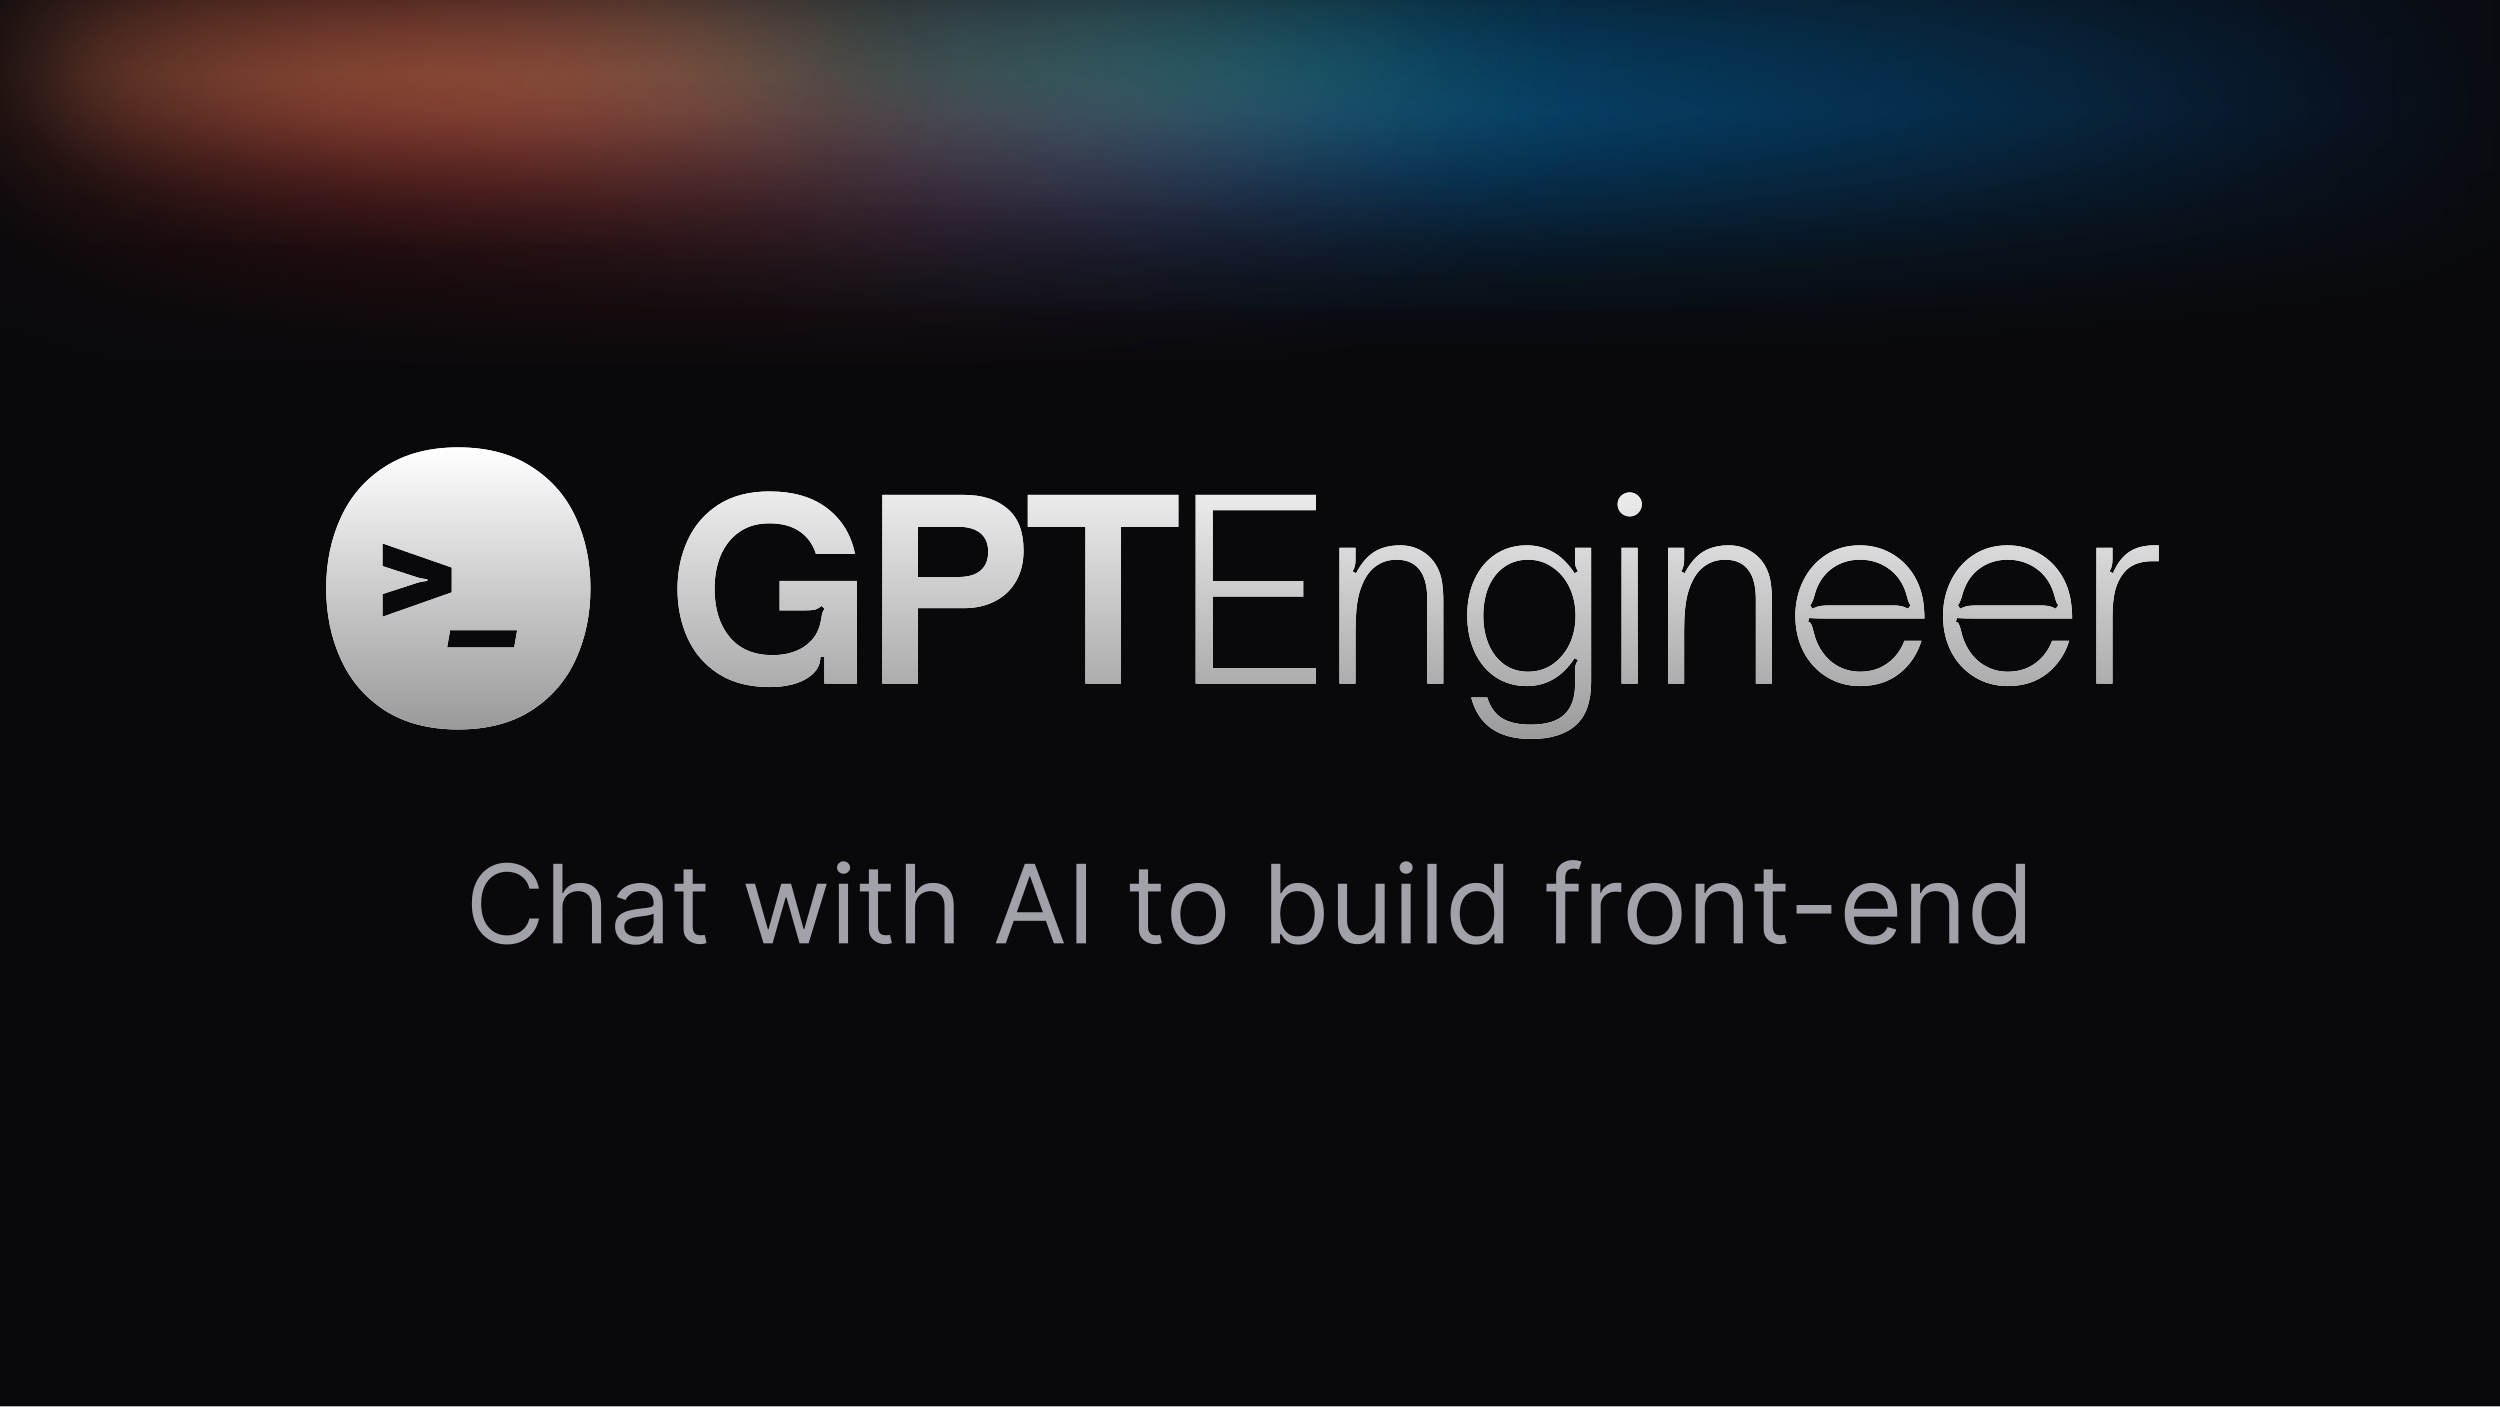
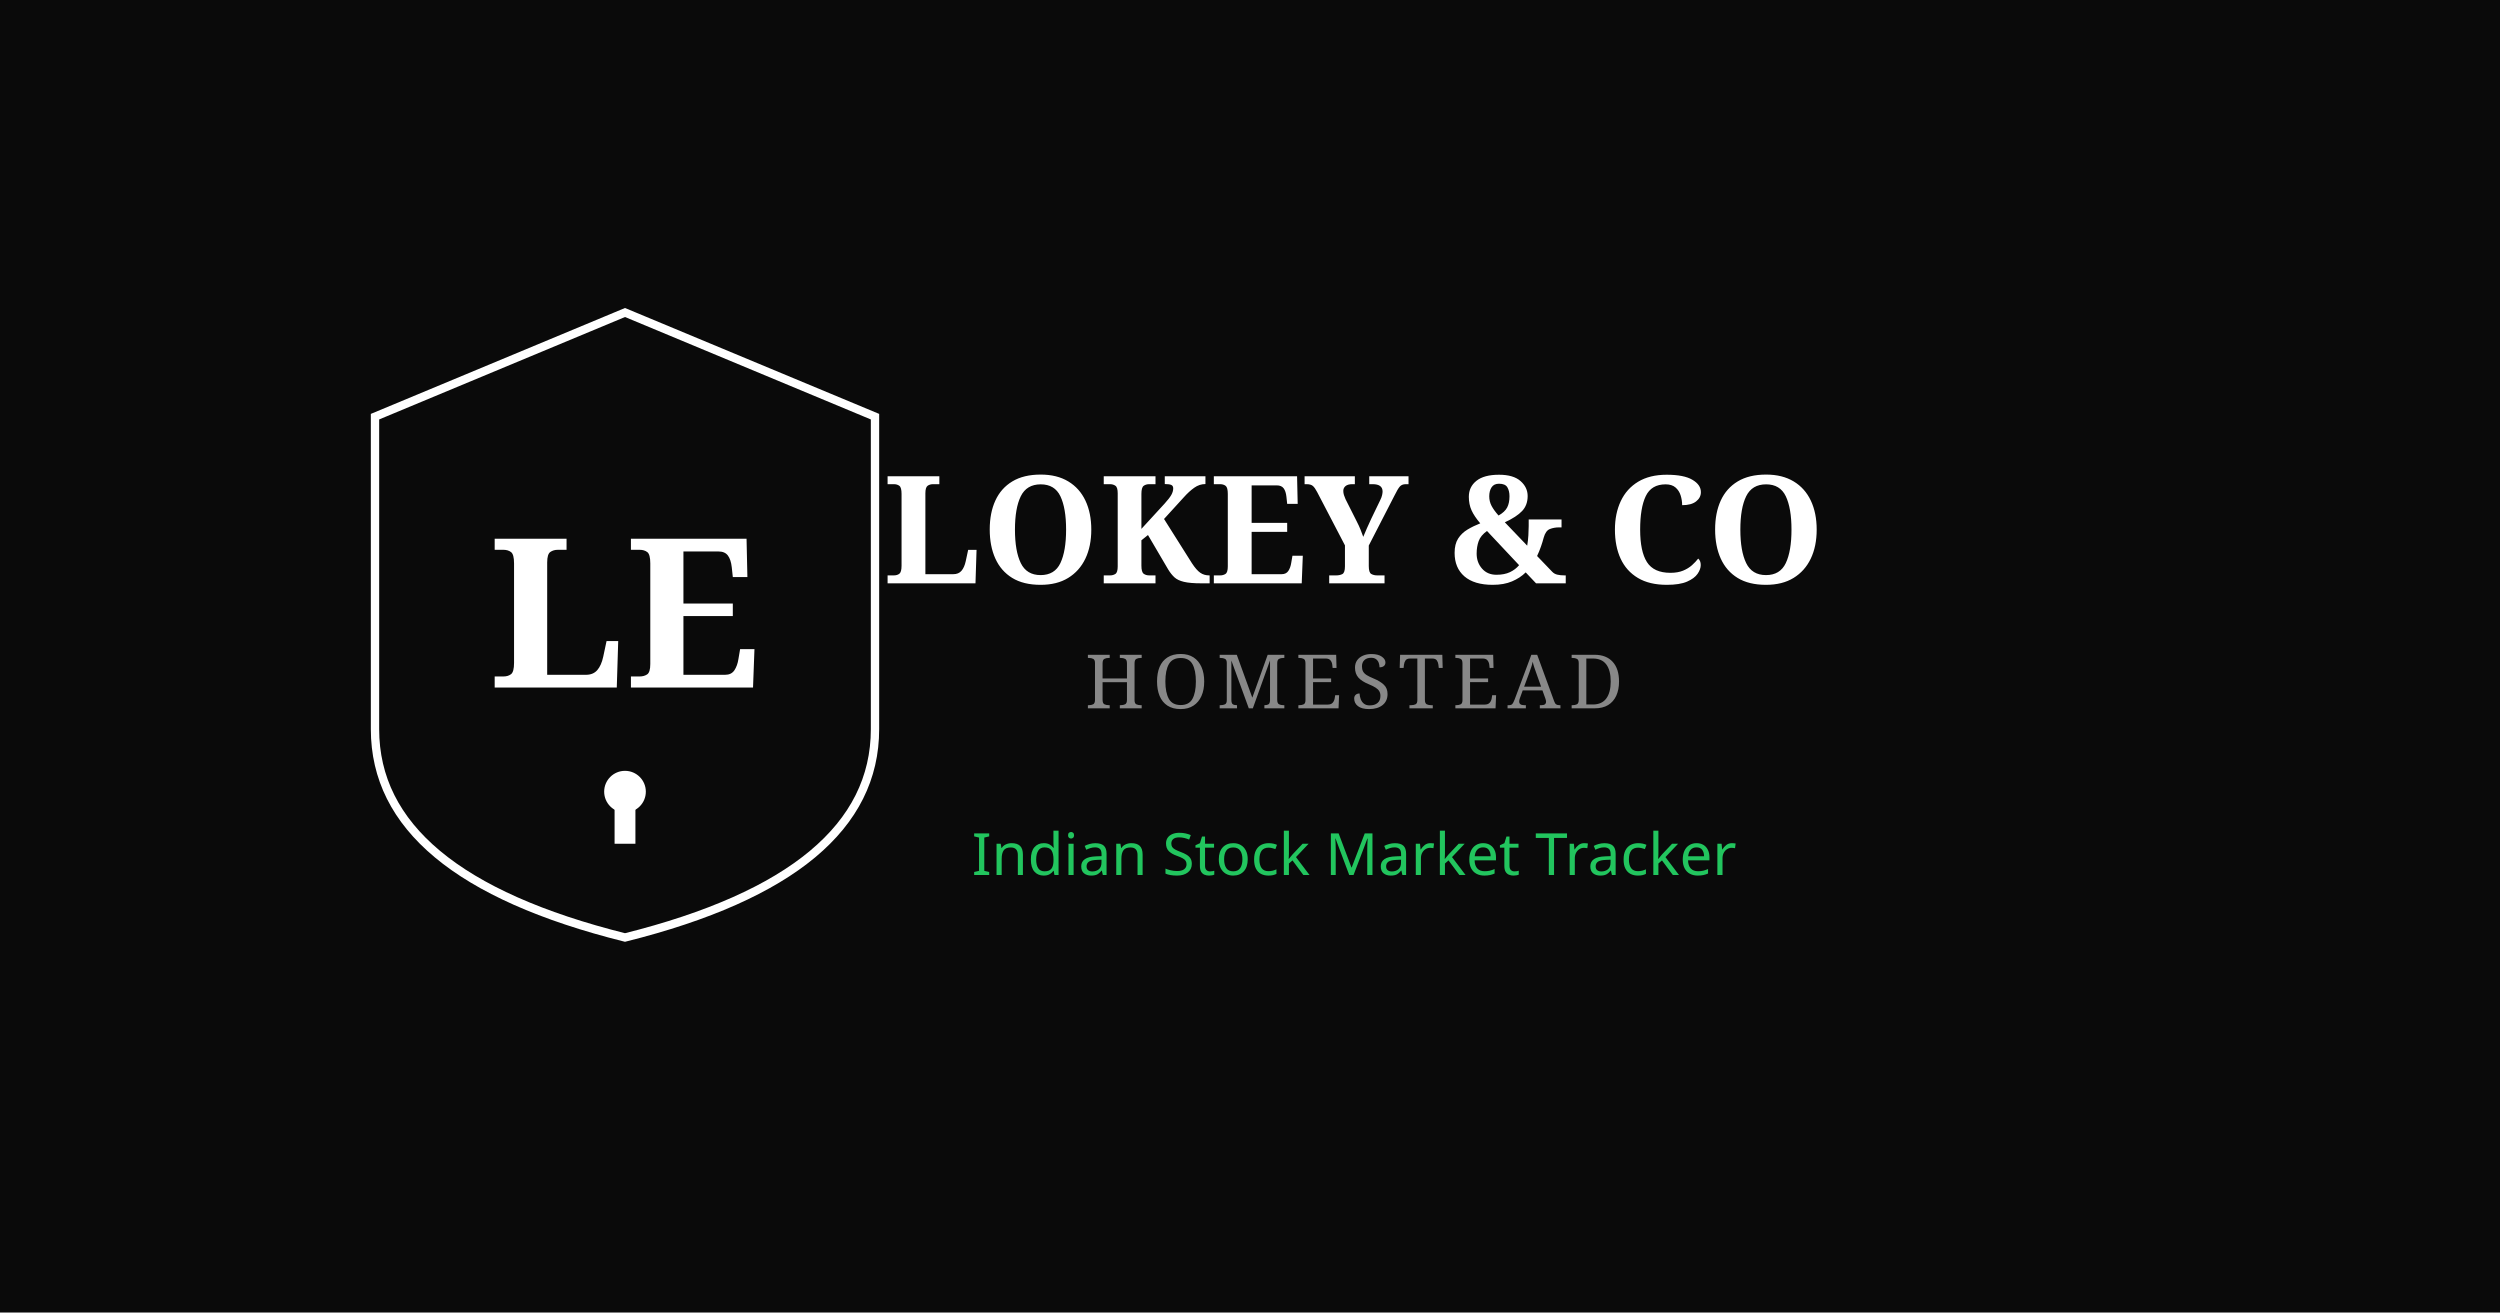
- <svg xmlns="http://www.w3.org/2000/svg" width="1280" height="720" viewBox="0 0 1280 720" fill="none">
-   <g clip-path="url(#clip0_4409_16219)">
-     <rect width="1280" height="720" fill="#09090B" />
-     <g filter="url(#filter0_f_4409_16219)">
-       <ellipse cx="455.561" cy="37.005" rx="455.561" ry="37.005" transform="matrix(-0.998228 0.059511 -0.696025 -0.718017 1354.18 18.4199)" fill="#0057FF" />
-     </g>
-     <g filter="url(#filter1_f_4409_16219)">
-       <ellipse cx="530.773" cy="54.283" rx="530.773" ry="54.283" transform="matrix(-0.999109 0.0421997 -0.566127 -0.824318 1373 8.74773)" fill="#00FFFF" />
-     </g>
-     <g filter="url(#filter2_f_4409_16219)">
-       <ellipse cx="355.742" cy="4.188" rx="347.533" ry="60.76" transform="rotate(-180 355.742 4.18822)" fill="#EC3039" />
-     </g>
-     <g filter="url(#filter3_f_4409_16219)">
-       <ellipse cx="338.004" cy="122.468" rx="338.004" ry="122.468" transform="matrix(-0.991029 -0.133651 0.909857 -0.414922 652.636 51.9789)" fill="#00ED97" />
-     </g>
-     <g filter="url(#filter4_f_4409_16219)">
-       <ellipse cx="232.93" cy="65.59" rx="232.93" ry="65.59" transform="matrix(-0.997852 -0.0655043 0.729769 -0.683694 371.106 55.4786)" fill="#FFA467" />
-     </g>
-     <path d="M393.974 351.773C383.59 351.773 374.853 349.493 367.762 344.935C360.755 340.376 355.521 334.298 352.06 326.701C348.599 319.103 346.869 310.746 346.869 301.629C346.869 292.512 348.599 284.196 352.06 276.683C355.521 269.086 360.755 263.008 367.762 258.449C374.853 253.89 383.59 251.611 393.974 251.611C406.13 251.611 415.965 254.481 423.478 260.222C430.991 265.962 435.761 273.771 437.787 283.648H417.78C416.176 278.583 413.348 274.699 409.296 271.998C405.328 269.297 400.178 267.946 393.847 267.946C387.853 267.946 382.746 269.423 378.525 272.378C374.389 275.248 371.223 279.216 369.028 284.281C366.918 289.346 365.863 295.086 365.863 301.502C365.863 311.632 368.395 319.821 373.46 326.068C378.61 332.314 385.954 335.438 395.493 335.438C401.318 335.438 406.299 334.256 410.435 331.892C414.656 329.444 417.569 326.11 419.172 321.889C419.763 320.369 420.228 318.554 420.565 316.444C420.819 314.165 421.367 312.603 422.211 311.759L420.692 310.239C419.51 311.168 418.37 311.801 417.273 312.139C416.176 312.392 414.529 312.519 412.335 312.519H399.165V297.45H438.673V350H422.085V336.198H420.059C420.059 340.503 418.075 344.006 414.107 346.708C409.211 350.084 402.5 351.773 393.974 351.773ZM451.758 350V253.384H493.418C502.873 253.384 510.344 255.748 515.831 260.475C521.318 265.118 524.062 272.251 524.062 281.875C524.062 287.953 522.753 293.229 520.136 297.703C517.604 302.093 514.016 305.47 509.373 307.833C504.815 310.197 499.496 311.379 493.418 311.379H469.992V350H451.758ZM490.886 295.424C495.782 295.424 499.496 294.327 502.029 292.132C504.646 289.937 505.954 286.729 505.954 282.508C505.954 278.372 504.646 275.206 502.029 273.011C499.412 270.816 495.697 269.719 490.886 269.719H469.992V295.424H490.886ZM573.955 350H555.72V269.719H526.216V253.384H603.332V269.719H573.955V350ZM673.722 350H612.181V253.384H673.722V261.235H620.918V297.577H667.264V305.427H620.918V342.149H673.722V350ZM685.799 350V280.482H694.029V286.56C694.029 287.911 693.903 289.008 693.649 289.852C693.481 290.697 693.101 291.583 692.51 292.512L694.283 293.525C696.9 288.544 699.981 284.914 703.526 282.635C707.156 280.355 711.588 279.216 716.822 279.216C721.043 279.216 724.757 280.187 727.965 282.128C731.173 283.985 733.706 286.56 735.563 289.852C736.998 292.469 737.927 295.255 738.349 298.21C738.771 301.08 738.982 304.119 738.982 307.327V350H730.751V306.947C730.751 300.953 729.738 296.31 727.712 293.018C725.095 288.713 720.874 286.56 715.049 286.56C709.731 286.56 705.299 288.459 701.754 292.258C699.221 295.128 697.279 298.969 695.929 303.781C694.662 308.509 694.029 314.756 694.029 322.522V350H685.799ZM783.886 378.364C767.171 378.364 756.956 371.273 753.242 357.091H761.473C762.908 361.818 765.356 365.322 768.817 367.601C772.363 369.88 777.343 371.02 783.759 371.02C791.61 371.02 797.35 369.289 800.98 365.828C804.61 362.367 806.425 357.26 806.425 350.507V343.922C806.425 342.571 806.51 341.474 806.679 340.63C806.932 339.785 807.354 338.899 807.945 337.97L806.172 336.957C800.01 346.497 791.821 351.266 781.606 351.266C775.697 351.266 770.421 349.747 765.778 346.708C761.135 343.584 757.547 339.279 755.015 333.792C752.482 328.305 751.216 322.058 751.216 315.051C751.216 308.129 752.482 301.966 755.015 296.564C757.547 291.076 761.135 286.813 765.778 283.774C770.421 280.735 775.697 279.216 781.606 279.216C791.821 279.216 800.01 283.985 806.172 293.525L807.945 292.512C807.354 291.583 806.932 290.697 806.679 289.852C806.51 289.008 806.425 287.911 806.425 286.56V280.482H814.656V349.114C814.656 359.328 811.997 366.757 806.679 371.4C801.445 376.043 793.847 378.364 783.886 378.364ZM782.366 343.922C787.009 343.922 791.146 342.698 794.776 340.25C798.49 337.717 801.402 334.298 803.513 329.993C805.623 325.603 806.679 320.707 806.679 315.304C806.679 309.902 805.623 305.005 803.513 300.616C801.402 296.226 798.49 292.807 794.776 290.359C791.146 287.826 787.009 286.56 782.366 286.56C777.639 286.56 773.545 287.826 770.083 290.359C766.622 292.807 763.963 296.226 762.106 300.616C760.333 304.921 759.447 309.817 759.447 315.304C759.447 320.707 760.375 325.603 762.233 329.993C764.09 334.298 766.749 337.717 770.21 340.25C773.671 342.698 777.723 343.922 782.366 343.922ZM838.471 350H830.24V280.482H838.471V350ZM834.419 264.4C832.73 264.4 831.253 263.809 829.987 262.628C828.805 261.361 828.214 259.884 828.214 258.196C828.214 256.507 828.805 255.072 829.987 253.89C831.253 252.709 832.73 252.118 834.419 252.118C836.107 252.118 837.542 252.709 838.724 253.89C839.99 255.072 840.623 256.507 840.623 258.196C840.623 259.884 839.99 261.361 838.724 262.628C837.542 263.809 836.107 264.4 834.419 264.4ZM854.044 350V280.482H862.275V286.56C862.275 287.911 862.148 289.008 861.895 289.852C861.726 290.697 861.346 291.583 860.755 292.512L862.528 293.525C865.145 288.544 868.226 284.914 871.771 282.635C875.401 280.355 879.833 279.216 885.067 279.216C889.288 279.216 893.003 280.187 896.21 282.128C899.418 283.985 901.951 286.56 903.808 289.852C905.243 292.469 906.172 295.255 906.594 298.21C907.016 301.08 907.227 304.119 907.227 307.327V350H898.996V306.947C898.996 300.953 897.983 296.31 895.957 293.018C893.34 288.713 889.119 286.56 883.295 286.56C877.976 286.56 873.544 288.459 869.999 292.258C867.466 295.128 865.525 298.969 864.174 303.781C862.908 308.509 862.275 314.756 862.275 322.522V350H854.044ZM952.384 351.266C946.053 351.266 940.355 349.705 935.29 346.581C930.224 343.458 926.257 339.152 923.387 333.665C920.601 328.178 919.208 322.058 919.208 315.304C919.208 308.804 920.559 302.81 923.26 297.323C925.961 291.836 929.802 287.446 934.783 284.154C939.848 280.862 945.673 279.216 952.258 279.216C958.082 279.216 963.401 280.566 968.212 283.268C973.109 285.969 977.076 289.852 980.115 294.917C983.154 299.982 984.843 305.976 985.18 312.898C985.265 313.658 985.307 314.924 985.307 316.697H936.682C931.871 316.697 928.409 316.613 926.299 316.444L925.793 318.343C926.552 318.512 927.059 318.934 927.312 319.61C927.65 320.201 927.987 321.171 928.325 322.522C928.747 324.295 929.085 325.561 929.338 326.321C931.195 331.808 934.15 336.113 938.202 339.237C942.338 342.36 947.066 343.922 952.384 343.922C957.871 343.922 962.599 342.445 966.566 339.49C970.534 336.535 973.362 332.737 975.05 328.094H983.788C981.677 334.931 977.92 340.503 972.518 344.808C967.115 349.114 960.404 351.266 952.384 351.266ZM927.945 311.632C929.634 310.872 931.069 310.408 932.25 310.239C933.517 310.07 934.994 309.986 936.682 309.986H968.972C970.492 309.986 971.8 310.07 972.898 310.239C973.995 310.408 975.346 310.872 976.95 311.632L978.216 309.859C977.541 309.184 976.992 307.918 976.57 306.061C975.979 303.95 975.472 302.388 975.05 301.375C973.109 296.732 970.112 293.102 966.06 290.486C962.008 287.869 957.449 286.56 952.384 286.56C947.319 286.56 942.845 287.826 938.962 290.359C935.163 292.807 932.293 296.31 930.351 300.869C929.845 301.966 929.296 303.655 928.705 305.934C928.452 306.778 928.156 307.538 927.819 308.213C927.565 308.889 927.228 309.437 926.806 309.859L927.945 311.632ZM1028 351.266C1021.67 351.266 1015.97 349.705 1010.91 346.581C1005.84 343.458 1001.88 339.152 999.006 333.665C996.221 328.178 994.828 322.058 994.828 315.304C994.828 308.804 996.178 302.81 998.88 297.323C1001.58 291.836 1005.42 287.446 1010.4 284.154C1015.47 280.862 1021.29 279.216 1027.88 279.216C1033.7 279.216 1039.02 280.566 1043.83 283.268C1048.73 285.969 1052.7 289.852 1055.74 294.917C1058.77 299.982 1060.46 305.976 1060.8 312.898C1060.88 313.658 1060.93 314.924 1060.93 316.697H1012.3C1007.49 316.697 1004.03 316.613 1001.92 316.444L1001.41 318.343C1002.17 318.512 1002.68 318.934 1002.93 319.61C1003.27 320.201 1003.61 321.171 1003.94 322.522C1004.37 324.295 1004.7 325.561 1004.96 326.321C1006.82 331.808 1009.77 336.113 1013.82 339.237C1017.96 342.36 1022.69 343.922 1028 343.922C1033.49 343.922 1038.22 342.445 1042.19 339.49C1046.15 336.535 1048.98 332.737 1050.67 328.094H1059.41C1057.3 334.931 1053.54 340.503 1048.14 344.808C1042.73 349.114 1036.02 351.266 1028 351.266ZM1003.57 311.632C1005.25 310.872 1006.69 310.408 1007.87 310.239C1009.14 310.07 1010.61 309.986 1012.3 309.986H1044.59C1046.11 309.986 1047.42 310.07 1048.52 310.239C1049.61 310.408 1050.97 310.872 1052.57 311.632L1053.84 309.859C1053.16 309.184 1052.61 307.918 1052.19 306.061C1051.6 303.95 1051.09 302.388 1050.67 301.375C1048.73 296.732 1045.73 293.102 1041.68 290.486C1037.63 287.869 1033.07 286.56 1028 286.56C1022.94 286.56 1018.46 287.826 1014.58 290.359C1010.78 292.807 1007.91 296.31 1005.97 300.869C1005.46 301.966 1004.92 303.655 1004.32 305.934C1004.07 306.778 1003.78 307.538 1003.44 308.213C1003.19 308.889 1002.85 309.437 1002.43 309.859L1003.57 311.632ZM1073.36 350V280.482H1081.59V286.56C1081.59 287.911 1081.46 289.008 1081.21 289.852C1081.04 290.697 1080.66 291.583 1080.07 292.512L1081.84 293.525C1083.95 288.544 1086.7 284.914 1090.07 282.635C1093.45 280.355 1097.76 279.216 1102.99 279.216H1105.27V287.32H1102.1C1095.44 287.32 1090.5 289.346 1087.29 293.398C1085.26 295.93 1083.79 299.012 1082.86 302.642C1082.01 306.272 1081.59 310.746 1081.59 316.064V350H1073.36Z" fill="white" />
-     <path d="M393.974 351.773C383.59 351.773 374.853 349.493 367.762 344.935C360.755 340.376 355.521 334.298 352.06 326.701C348.599 319.103 346.869 310.746 346.869 301.629C346.869 292.512 348.599 284.196 352.06 276.683C355.521 269.086 360.755 263.008 367.762 258.449C374.853 253.89 383.59 251.611 393.974 251.611C406.13 251.611 415.965 254.481 423.478 260.222C430.991 265.962 435.761 273.771 437.787 283.648H417.78C416.176 278.583 413.348 274.699 409.296 271.998C405.328 269.297 400.178 267.946 393.847 267.946C387.853 267.946 382.746 269.423 378.525 272.378C374.389 275.248 371.223 279.216 369.028 284.281C366.918 289.346 365.863 295.086 365.863 301.502C365.863 311.632 368.395 319.821 373.46 326.068C378.61 332.314 385.954 335.438 395.493 335.438C401.318 335.438 406.299 334.256 410.435 331.892C414.656 329.444 417.569 326.11 419.172 321.889C419.763 320.369 420.228 318.554 420.565 316.444C420.819 314.165 421.367 312.603 422.211 311.759L420.692 310.239C419.51 311.168 418.37 311.801 417.273 312.139C416.176 312.392 414.529 312.519 412.335 312.519H399.165V297.45H438.673V350H422.085V336.198H420.059C420.059 340.503 418.075 344.006 414.107 346.708C409.211 350.084 402.5 351.773 393.974 351.773ZM451.758 350V253.384H493.418C502.873 253.384 510.344 255.748 515.831 260.475C521.318 265.118 524.062 272.251 524.062 281.875C524.062 287.953 522.753 293.229 520.136 297.703C517.604 302.093 514.016 305.47 509.373 307.833C504.815 310.197 499.496 311.379 493.418 311.379H469.992V350H451.758ZM490.886 295.424C495.782 295.424 499.496 294.327 502.029 292.132C504.646 289.937 505.954 286.729 505.954 282.508C505.954 278.372 504.646 275.206 502.029 273.011C499.412 270.816 495.697 269.719 490.886 269.719H469.992V295.424H490.886ZM573.955 350H555.72V269.719H526.216V253.384H603.332V269.719H573.955V350ZM673.722 350H612.181V253.384H673.722V261.235H620.918V297.577H667.264V305.427H620.918V342.149H673.722V350ZM685.799 350V280.482H694.029V286.56C694.029 287.911 693.903 289.008 693.649 289.852C693.481 290.697 693.101 291.583 692.51 292.512L694.283 293.525C696.9 288.544 699.981 284.914 703.526 282.635C707.156 280.355 711.588 279.216 716.822 279.216C721.043 279.216 724.757 280.187 727.965 282.128C731.173 283.985 733.706 286.56 735.563 289.852C736.998 292.469 737.927 295.255 738.349 298.21C738.771 301.08 738.982 304.119 738.982 307.327V350H730.751V306.947C730.751 300.953 729.738 296.31 727.712 293.018C725.095 288.713 720.874 286.56 715.049 286.56C709.731 286.56 705.299 288.459 701.754 292.258C699.221 295.128 697.279 298.969 695.929 303.781C694.662 308.509 694.029 314.756 694.029 322.522V350H685.799ZM783.886 378.364C767.171 378.364 756.956 371.273 753.242 357.091H761.473C762.908 361.818 765.356 365.322 768.817 367.601C772.363 369.88 777.343 371.02 783.759 371.02C791.61 371.02 797.35 369.289 800.98 365.828C804.61 362.367 806.425 357.26 806.425 350.507V343.922C806.425 342.571 806.51 341.474 806.679 340.63C806.932 339.785 807.354 338.899 807.945 337.97L806.172 336.957C800.01 346.497 791.821 351.266 781.606 351.266C775.697 351.266 770.421 349.747 765.778 346.708C761.135 343.584 757.547 339.279 755.015 333.792C752.482 328.305 751.216 322.058 751.216 315.051C751.216 308.129 752.482 301.966 755.015 296.564C757.547 291.076 761.135 286.813 765.778 283.774C770.421 280.735 775.697 279.216 781.606 279.216C791.821 279.216 800.01 283.985 806.172 293.525L807.945 292.512C807.354 291.583 806.932 290.697 806.679 289.852C806.51 289.008 806.425 287.911 806.425 286.56V280.482H814.656V349.114C814.656 359.328 811.997 366.757 806.679 371.4C801.445 376.043 793.847 378.364 783.886 378.364ZM782.366 343.922C787.009 343.922 791.146 342.698 794.776 340.25C798.49 337.717 801.402 334.298 803.513 329.993C805.623 325.603 806.679 320.707 806.679 315.304C806.679 309.902 805.623 305.005 803.513 300.616C801.402 296.226 798.49 292.807 794.776 290.359C791.146 287.826 787.009 286.56 782.366 286.56C777.639 286.56 773.545 287.826 770.083 290.359C766.622 292.807 763.963 296.226 762.106 300.616C760.333 304.921 759.447 309.817 759.447 315.304C759.447 320.707 760.375 325.603 762.233 329.993C764.09 334.298 766.749 337.717 770.21 340.25C773.671 342.698 777.723 343.922 782.366 343.922ZM838.471 350H830.24V280.482H838.471V350ZM834.419 264.4C832.73 264.4 831.253 263.809 829.987 262.628C828.805 261.361 828.214 259.884 828.214 258.196C828.214 256.507 828.805 255.072 829.987 253.89C831.253 252.709 832.73 252.118 834.419 252.118C836.107 252.118 837.542 252.709 838.724 253.89C839.99 255.072 840.623 256.507 840.623 258.196C840.623 259.884 839.99 261.361 838.724 262.628C837.542 263.809 836.107 264.4 834.419 264.4ZM854.044 350V280.482H862.275V286.56C862.275 287.911 862.148 289.008 861.895 289.852C861.726 290.697 861.346 291.583 860.755 292.512L862.528 293.525C865.145 288.544 868.226 284.914 871.771 282.635C875.401 280.355 879.833 279.216 885.067 279.216C889.288 279.216 893.003 280.187 896.21 282.128C899.418 283.985 901.951 286.56 903.808 289.852C905.243 292.469 906.172 295.255 906.594 298.21C907.016 301.08 907.227 304.119 907.227 307.327V350H898.996V306.947C898.996 300.953 897.983 296.31 895.957 293.018C893.34 288.713 889.119 286.56 883.295 286.56C877.976 286.56 873.544 288.459 869.999 292.258C867.466 295.128 865.525 298.969 864.174 303.781C862.908 308.509 862.275 314.756 862.275 322.522V350H854.044ZM952.384 351.266C946.053 351.266 940.355 349.705 935.29 346.581C930.224 343.458 926.257 339.152 923.387 333.665C920.601 328.178 919.208 322.058 919.208 315.304C919.208 308.804 920.559 302.81 923.26 297.323C925.961 291.836 929.802 287.446 934.783 284.154C939.848 280.862 945.673 279.216 952.258 279.216C958.082 279.216 963.401 280.566 968.212 283.268C973.109 285.969 977.076 289.852 980.115 294.917C983.154 299.982 984.843 305.976 985.18 312.898C985.265 313.658 985.307 314.924 985.307 316.697H936.682C931.871 316.697 928.409 316.613 926.299 316.444L925.793 318.343C926.552 318.512 927.059 318.934 927.312 319.61C927.65 320.201 927.987 321.171 928.325 322.522C928.747 324.295 929.085 325.561 929.338 326.321C931.195 331.808 934.15 336.113 938.202 339.237C942.338 342.36 947.066 343.922 952.384 343.922C957.871 343.922 962.599 342.445 966.566 339.49C970.534 336.535 973.362 332.737 975.05 328.094H983.788C981.677 334.931 977.92 340.503 972.518 344.808C967.115 349.114 960.404 351.266 952.384 351.266ZM927.945 311.632C929.634 310.872 931.069 310.408 932.25 310.239C933.517 310.07 934.994 309.986 936.682 309.986H968.972C970.492 309.986 971.8 310.07 972.898 310.239C973.995 310.408 975.346 310.872 976.95 311.632L978.216 309.859C977.541 309.184 976.992 307.918 976.57 306.061C975.979 303.95 975.472 302.388 975.05 301.375C973.109 296.732 970.112 293.102 966.06 290.486C962.008 287.869 957.449 286.56 952.384 286.56C947.319 286.56 942.845 287.826 938.962 290.359C935.163 292.807 932.293 296.31 930.351 300.869C929.845 301.966 929.296 303.655 928.705 305.934C928.452 306.778 928.156 307.538 927.819 308.213C927.565 308.889 927.228 309.437 926.806 309.859L927.945 311.632ZM1028 351.266C1021.67 351.266 1015.97 349.705 1010.91 346.581C1005.84 343.458 1001.88 339.152 999.006 333.665C996.221 328.178 994.828 322.058 994.828 315.304C994.828 308.804 996.178 302.81 998.88 297.323C1001.58 291.836 1005.42 287.446 1010.4 284.154C1015.47 280.862 1021.29 279.216 1027.88 279.216C1033.7 279.216 1039.02 280.566 1043.83 283.268C1048.73 285.969 1052.7 289.852 1055.74 294.917C1058.77 299.982 1060.46 305.976 1060.8 312.898C1060.88 313.658 1060.93 314.924 1060.93 316.697H1012.3C1007.49 316.697 1004.03 316.613 1001.92 316.444L1001.41 318.343C1002.17 318.512 1002.68 318.934 1002.93 319.61C1003.27 320.201 1003.61 321.171 1003.94 322.522C1004.37 324.295 1004.7 325.561 1004.96 326.321C1006.82 331.808 1009.77 336.113 1013.82 339.237C1017.96 342.36 1022.69 343.922 1028 343.922C1033.49 343.922 1038.22 342.445 1042.19 339.49C1046.15 336.535 1048.98 332.737 1050.67 328.094H1059.41C1057.3 334.931 1053.54 340.503 1048.14 344.808C1042.73 349.114 1036.02 351.266 1028 351.266ZM1003.57 311.632C1005.25 310.872 1006.69 310.408 1007.87 310.239C1009.14 310.07 1010.61 309.986 1012.3 309.986H1044.59C1046.11 309.986 1047.42 310.07 1048.52 310.239C1049.61 310.408 1050.97 310.872 1052.57 311.632L1053.84 309.859C1053.16 309.184 1052.61 307.918 1052.19 306.061C1051.6 303.95 1051.09 302.388 1050.67 301.375C1048.73 296.732 1045.73 293.102 1041.68 290.486C1037.63 287.869 1033.07 286.56 1028 286.56C1022.94 286.56 1018.46 287.826 1014.58 290.359C1010.78 292.807 1007.91 296.31 1005.97 300.869C1005.46 301.966 1004.92 303.655 1004.32 305.934C1004.07 306.778 1003.78 307.538 1003.44 308.213C1003.19 308.889 1002.85 309.437 1002.43 309.859L1003.57 311.632ZM1073.36 350V280.482H1081.59V286.56C1081.59 287.911 1081.46 289.008 1081.21 289.852C1081.04 290.697 1080.66 291.583 1080.07 292.512L1081.84 293.525C1083.95 288.544 1086.7 284.914 1090.07 282.635C1093.45 280.355 1097.76 279.216 1102.99 279.216H1105.27V287.32H1102.1C1095.44 287.32 1090.5 289.346 1087.29 293.398C1085.26 295.93 1083.79 299.012 1082.86 302.642C1082.01 306.272 1081.59 310.746 1081.59 316.064V350H1073.36Z" fill="url(#paint0_linear_4409_16219)" />
-     <path fill-rule="evenodd" clip-rule="evenodd" d="M197.129 363.815C207.355 370.267 219.833 373.493 234.563 373.493C249.414 373.493 261.892 370.267 271.996 363.815C282.222 357.241 289.83 348.477 294.821 337.52C299.812 326.564 302.308 314.452 302.308 301.183C302.308 287.914 299.812 275.862 294.821 265.028C289.83 254.071 282.222 245.367 271.996 238.915C261.892 232.342 249.414 229.055 234.563 229.055C219.833 229.055 207.355 232.342 197.129 238.915C187.025 245.367 179.478 254.071 174.487 265.028C169.496 275.862 167 287.914 167 301.183C167 314.452 169.496 326.564 174.487 337.52C179.478 348.477 187.025 357.241 197.129 363.815ZM195.843 304.167V315.786L231.287 303.29V290.574L195.843 278.223V289.843L213.382 295.543C214.795 295.982 215.989 296.25 216.963 296.347C217.986 296.444 218.595 296.518 218.79 296.566V297.443C218.595 297.492 217.986 297.565 216.963 297.662C215.989 297.76 214.795 298.028 213.382 298.466L195.843 304.167ZM228.915 331.499H263.262L264.797 322.656H230.449L228.915 331.499Z" fill="white" />
-     <path fill-rule="evenodd" clip-rule="evenodd" d="M197.129 363.815C207.355 370.267 219.833 373.493 234.563 373.493C249.414 373.493 261.892 370.267 271.996 363.815C282.222 357.241 289.83 348.477 294.821 337.52C299.812 326.564 302.308 314.452 302.308 301.183C302.308 287.914 299.812 275.862 294.821 265.028C289.83 254.071 282.222 245.367 271.996 238.915C261.892 232.342 249.414 229.055 234.563 229.055C219.833 229.055 207.355 232.342 197.129 238.915C187.025 245.367 179.478 254.071 174.487 265.028C169.496 275.862 167 287.914 167 301.183C167 314.452 169.496 326.564 174.487 337.52C179.478 348.477 187.025 357.241 197.129 363.815ZM195.843 304.167V315.786L231.287 303.29V290.574L195.843 278.223V289.843L213.382 295.543C214.795 295.982 215.989 296.25 216.963 296.347C217.986 296.444 218.595 296.518 218.79 296.566V297.443C218.595 297.492 217.986 297.565 216.963 297.662C215.989 297.76 214.795 298.028 213.382 298.466L195.843 304.167ZM228.915 331.499H263.262L264.797 322.656H230.449L228.915 331.499Z" fill="url(#paint1_linear_4409_16219)" />
-     <path d="M275.943 455H271.011C270.719 453.581 270.209 452.335 269.48 451.261C268.764 450.188 267.889 449.286 266.855 448.557C265.834 447.814 264.7 447.258 263.454 446.886C262.208 446.515 260.909 446.33 259.556 446.33C257.091 446.33 254.857 446.953 252.855 448.199C250.866 449.445 249.282 451.281 248.102 453.707C246.935 456.134 246.352 459.11 246.352 462.636C246.352 466.163 246.935 469.139 248.102 471.565C249.282 473.991 250.866 475.828 252.855 477.074C254.857 478.32 257.091 478.943 259.556 478.943C260.909 478.943 262.208 478.758 263.454 478.386C264.7 478.015 265.834 477.465 266.855 476.736C267.889 475.993 268.764 475.085 269.48 474.011C270.209 472.924 270.719 471.678 271.011 470.273H275.943C275.572 472.354 274.895 474.217 273.914 475.861C272.933 477.505 271.714 478.903 270.255 480.057C268.797 481.197 267.16 482.065 265.343 482.662C263.54 483.259 261.611 483.557 259.556 483.557C256.083 483.557 252.994 482.708 250.289 481.011C247.585 479.314 245.457 476.902 243.906 473.773C242.355 470.644 241.579 466.932 241.579 462.636C241.579 458.341 242.355 454.629 243.906 451.5C245.457 448.371 247.585 445.958 250.289 444.261C252.994 442.564 256.083 441.716 259.556 441.716C261.611 441.716 263.54 442.014 265.343 442.611C267.16 443.207 268.797 444.082 270.255 445.236C271.714 446.376 272.933 447.768 273.914 449.412C274.895 451.043 275.572 452.905 275.943 455ZM287.969 464.625V483H283.276V442.273H287.969V457.227H288.367C289.083 455.65 290.157 454.397 291.588 453.469C293.033 452.527 294.956 452.057 297.355 452.057C299.437 452.057 301.26 452.474 302.824 453.31C304.389 454.132 305.602 455.398 306.463 457.108C307.338 458.805 307.776 460.966 307.776 463.591V483H303.083V463.909C303.083 461.483 302.453 459.607 301.194 458.281C299.947 456.942 298.217 456.273 296.003 456.273C294.465 456.273 293.087 456.598 291.867 457.247C290.66 457.897 289.706 458.845 289.003 460.091C288.314 461.337 287.969 462.848 287.969 464.625ZM325.35 483.716C323.415 483.716 321.658 483.351 320.081 482.622C318.503 481.88 317.25 480.812 316.322 479.42C315.394 478.015 314.93 476.318 314.93 474.33C314.93 472.58 315.275 471.161 315.964 470.074C316.654 468.973 317.575 468.112 318.728 467.489C319.882 466.866 321.154 466.402 322.547 466.097C323.952 465.778 325.364 465.527 326.782 465.341C328.638 465.102 330.143 464.923 331.297 464.804C332.463 464.671 333.312 464.453 333.842 464.148C334.386 463.843 334.657 463.312 334.657 462.557V462.398C334.657 460.436 334.12 458.911 333.047 457.824C331.986 456.737 330.375 456.193 328.214 456.193C325.974 456.193 324.217 456.684 322.944 457.665C321.672 458.646 320.777 459.693 320.26 460.807L315.805 459.216C316.6 457.36 317.661 455.915 318.987 454.881C320.326 453.833 321.784 453.104 323.362 452.693C324.953 452.269 326.517 452.057 328.055 452.057C329.036 452.057 330.163 452.176 331.436 452.415C332.722 452.64 333.961 453.111 335.154 453.827C336.361 454.543 337.362 455.623 338.157 457.068C338.953 458.513 339.35 460.449 339.35 462.875V483H334.657V478.864H334.419C334.1 479.527 333.57 480.236 332.828 480.991C332.085 481.747 331.098 482.39 329.865 482.92C328.632 483.451 327.127 483.716 325.35 483.716ZM326.066 479.5C327.922 479.5 329.487 479.135 330.76 478.406C332.046 477.677 333.013 476.736 333.663 475.582C334.326 474.429 334.657 473.216 334.657 471.943V467.648C334.458 467.886 334.021 468.105 333.345 468.304C332.682 468.49 331.913 468.655 331.038 468.801C330.176 468.934 329.334 469.053 328.512 469.159C327.704 469.252 327.047 469.331 326.544 469.398C325.324 469.557 324.184 469.815 323.123 470.173C322.076 470.518 321.227 471.042 320.578 471.744C319.941 472.434 319.623 473.375 319.623 474.568C319.623 476.199 320.226 477.432 321.433 478.267C322.653 479.089 324.197 479.5 326.066 479.5ZM361.201 452.455V456.432H345.371V452.455H361.201ZM349.985 445.136H354.678V474.25C354.678 475.576 354.87 476.57 355.255 477.233C355.652 477.883 356.156 478.32 356.766 478.545C357.389 478.758 358.045 478.864 358.735 478.864C359.252 478.864 359.676 478.837 360.007 478.784C360.339 478.718 360.604 478.665 360.803 478.625L361.757 482.841C361.439 482.96 360.995 483.08 360.425 483.199C359.855 483.331 359.132 483.398 358.257 483.398C356.932 483.398 355.632 483.113 354.36 482.543C353.1 481.973 352.053 481.104 351.218 479.938C350.396 478.771 349.985 477.299 349.985 475.523V445.136ZM390.931 483L381.624 452.455H386.556L393.158 475.841H393.476L399.999 452.455H405.01L411.453 475.761H411.772L418.374 452.455H423.306L413.999 483H409.385L402.703 459.534H402.226L395.544 483H390.931ZM429.51 483V452.455H434.203V483H429.51ZM431.897 447.364C430.982 447.364 430.193 447.052 429.53 446.429C428.881 445.806 428.556 445.057 428.556 444.182C428.556 443.307 428.881 442.558 429.53 441.935C430.193 441.312 430.982 441 431.897 441C432.811 441 433.594 441.312 434.243 441.935C434.906 442.558 435.238 443.307 435.238 444.182C435.238 445.057 434.906 445.806 434.243 446.429C433.594 447.052 432.811 447.364 431.897 447.364ZM456.083 452.455V456.432H440.254V452.455H456.083ZM444.868 445.136H449.561V474.25C449.561 475.576 449.753 476.57 450.137 477.233C450.535 477.883 451.039 478.32 451.649 478.545C452.272 478.758 452.928 478.864 453.618 478.864C454.135 478.864 454.559 478.837 454.89 478.784C455.222 478.718 455.487 478.665 455.686 478.625L456.64 482.841C456.322 482.96 455.878 483.08 455.308 483.199C454.738 483.331 454.015 483.398 453.14 483.398C451.815 483.398 450.515 483.113 449.243 482.543C447.983 481.973 446.936 481.104 446.1 479.938C445.279 478.771 444.868 477.299 444.868 475.523V445.136ZM468.493 464.625V483H463.799V442.273H468.493V457.227H468.89C469.606 455.65 470.68 454.397 472.112 453.469C473.557 452.527 475.479 452.057 477.879 452.057C479.96 452.057 481.783 452.474 483.348 453.31C484.912 454.132 486.125 455.398 486.987 457.108C487.862 458.805 488.299 460.966 488.299 463.591V483H483.606V463.909C483.606 461.483 482.976 459.607 481.717 458.281C480.471 456.942 478.741 456.273 476.527 456.273C474.989 456.273 473.61 456.598 472.39 457.247C471.184 457.897 470.229 458.845 469.527 460.091C468.837 461.337 468.493 462.848 468.493 464.625ZM514.942 483H509.772L524.726 442.273H529.817L544.772 483H539.601L527.431 448.716H527.113L514.942 483ZM516.851 467.091H537.692V471.466H516.851V467.091ZM556.047 442.273V483H551.115V442.273H556.047ZM594.333 452.455V456.432H578.504V452.455H594.333ZM583.118 445.136H587.811V474.25C587.811 475.576 588.003 476.57 588.387 477.233C588.785 477.883 589.289 478.32 589.899 478.545C590.522 478.758 591.178 478.864 591.868 478.864C592.385 478.864 592.809 478.837 593.14 478.784C593.472 478.718 593.737 478.665 593.936 478.625L594.89 482.841C594.572 482.96 594.128 483.08 593.558 483.199C592.988 483.331 592.265 483.398 591.39 483.398C590.065 483.398 588.765 483.113 587.493 482.543C586.233 481.973 585.186 481.104 584.35 479.938C583.529 478.771 583.118 477.299 583.118 475.523V445.136ZM613.474 483.636C610.717 483.636 608.297 482.98 606.216 481.668C604.147 480.355 602.53 478.519 601.363 476.159C600.21 473.799 599.633 471.042 599.633 467.886C599.633 464.705 600.21 461.927 601.363 459.554C602.53 457.181 604.147 455.338 606.216 454.026C608.297 452.713 610.717 452.057 613.474 452.057C616.232 452.057 618.645 452.713 620.713 454.026C622.794 455.338 624.412 457.181 625.565 459.554C626.732 461.927 627.315 464.705 627.315 467.886C627.315 471.042 626.732 473.799 625.565 476.159C624.412 478.519 622.794 480.355 620.713 481.668C618.645 482.98 616.232 483.636 613.474 483.636ZM613.474 479.42C615.569 479.42 617.292 478.884 618.645 477.81C619.997 476.736 620.998 475.324 621.647 473.574C622.297 471.824 622.622 469.928 622.622 467.886C622.622 465.845 622.297 463.942 621.647 462.179C620.998 460.416 619.997 458.991 618.645 457.903C617.292 456.816 615.569 456.273 613.474 456.273C611.379 456.273 609.656 456.816 608.304 457.903C606.951 458.991 605.95 460.416 605.301 462.179C604.651 463.942 604.326 465.845 604.326 467.886C604.326 469.928 604.651 471.824 605.301 473.574C605.95 475.324 606.951 476.736 608.304 477.81C609.656 478.884 611.379 479.42 613.474 479.42ZM650.865 483V442.273H655.559V457.307H655.956C656.301 456.777 656.778 456.1 657.388 455.278C658.011 454.443 658.9 453.701 660.053 453.051C661.22 452.388 662.797 452.057 664.786 452.057C667.358 452.057 669.625 452.7 671.587 453.986C673.549 455.272 675.08 457.095 676.181 459.455C677.281 461.814 677.831 464.598 677.831 467.807C677.831 471.042 677.281 473.846 676.181 476.219C675.08 478.579 673.556 480.408 671.607 481.707C669.658 482.993 667.411 483.636 664.865 483.636C662.903 483.636 661.332 483.312 660.152 482.662C658.972 481.999 658.064 481.25 657.428 480.415C656.792 479.566 656.301 478.864 655.956 478.307H655.4V483H650.865ZM655.479 467.727C655.479 470.034 655.817 472.069 656.493 473.832C657.169 475.582 658.157 476.955 659.456 477.949C660.756 478.93 662.346 479.42 664.229 479.42C666.191 479.42 667.828 478.903 669.141 477.869C670.467 476.822 671.461 475.417 672.124 473.653C672.8 471.877 673.138 469.902 673.138 467.727C673.138 465.58 672.807 463.644 672.144 461.92C671.494 460.184 670.507 458.812 669.181 457.804C667.868 456.783 666.218 456.273 664.229 456.273C662.32 456.273 660.716 456.757 659.417 457.724C658.117 458.679 657.136 460.018 656.473 461.741C655.81 463.452 655.479 465.447 655.479 467.727ZM704.26 470.511V452.455H708.953V483H704.26V477.83H703.942C703.226 479.381 702.113 480.7 700.601 481.787C699.09 482.861 697.181 483.398 694.874 483.398C692.965 483.398 691.268 482.98 689.783 482.145C688.298 481.296 687.132 480.024 686.283 478.327C685.435 476.616 685.01 474.462 685.01 471.864V452.455H689.703V471.545C689.703 473.773 690.327 475.549 691.573 476.875C692.832 478.201 694.436 478.864 696.385 478.864C697.552 478.864 698.739 478.565 699.945 477.969C701.165 477.372 702.185 476.457 703.007 475.224C703.843 473.991 704.26 472.42 704.26 470.511ZM717.549 483V452.455H722.243V483H717.549ZM719.936 447.364C719.021 447.364 718.232 447.052 717.569 446.429C716.92 445.806 716.595 445.057 716.595 444.182C716.595 443.307 716.92 442.558 717.569 441.935C718.232 441.312 719.021 441 719.936 441C720.85 441 721.633 441.312 722.282 441.935C722.945 442.558 723.277 443.307 723.277 444.182C723.277 445.057 722.945 445.806 722.282 446.429C721.633 447.052 720.85 447.364 719.936 447.364ZM735.532 442.273V483H730.838V442.273H735.532ZM755.662 483.636C753.116 483.636 750.869 482.993 748.92 481.707C746.971 480.408 745.447 478.579 744.346 476.219C743.246 473.846 742.696 471.042 742.696 467.807C742.696 464.598 743.246 461.814 744.346 459.455C745.447 457.095 746.978 455.272 748.94 453.986C750.902 452.7 753.169 452.057 755.741 452.057C757.73 452.057 759.301 452.388 760.454 453.051C761.621 453.701 762.509 454.443 763.119 455.278C763.742 456.1 764.226 456.777 764.571 457.307H764.968V442.273H769.662V483H765.127V478.307H764.571C764.226 478.864 763.735 479.566 763.099 480.415C762.463 481.25 761.555 481.999 760.375 482.662C759.195 483.312 757.624 483.636 755.662 483.636ZM756.298 479.42C758.181 479.42 759.771 478.93 761.071 477.949C762.37 476.955 763.358 475.582 764.034 473.832C764.71 472.069 765.048 470.034 765.048 467.727C765.048 465.447 764.717 463.452 764.054 461.741C763.391 460.018 762.41 458.679 761.11 457.724C759.811 456.757 758.207 456.273 756.298 456.273C754.309 456.273 752.652 456.783 751.326 457.804C750.014 458.812 749.026 460.184 748.363 461.92C747.714 463.644 747.389 465.58 747.389 467.727C747.389 469.902 747.72 471.877 748.383 473.653C749.059 475.417 750.054 476.822 751.366 477.869C752.692 478.903 754.336 479.42 756.298 479.42ZM808.261 452.455V456.432H791.795V452.455H808.261ZM796.727 483V448.239C796.727 446.489 797.138 445.03 797.96 443.864C798.782 442.697 799.849 441.822 801.162 441.239C802.474 440.655 803.859 440.364 805.318 440.364C806.471 440.364 807.413 440.456 808.142 440.642C808.871 440.828 809.414 441 809.772 441.159L808.42 445.216C808.181 445.136 807.85 445.037 807.426 444.918C807.015 444.798 806.471 444.739 805.795 444.739C804.244 444.739 803.124 445.13 802.434 445.912C801.758 446.694 801.42 447.841 801.42 449.352V483H796.727ZM814.838 483V452.455H819.373V457.068H819.691C820.248 455.557 821.255 454.33 822.713 453.389C824.172 452.448 825.816 451.977 827.645 451.977C827.99 451.977 828.421 451.984 828.938 451.997C829.455 452.01 829.846 452.03 830.111 452.057V456.83C829.952 456.79 829.587 456.73 829.017 456.651C828.461 456.558 827.871 456.511 827.248 456.511C825.763 456.511 824.437 456.823 823.27 457.446C822.117 458.056 821.202 458.904 820.526 459.991C819.863 461.065 819.532 462.292 819.532 463.67V483H814.838ZM847.154 483.636C844.396 483.636 841.977 482.98 839.895 481.668C837.827 480.355 836.21 478.519 835.043 476.159C833.89 473.799 833.313 471.042 833.313 467.886C833.313 464.705 833.89 461.927 835.043 459.554C836.21 457.181 837.827 455.338 839.895 454.026C841.977 452.713 844.396 452.057 847.154 452.057C849.911 452.057 852.324 452.713 854.392 454.026C856.474 455.338 858.091 457.181 859.245 459.554C860.411 461.927 860.995 464.705 860.995 467.886C860.995 471.042 860.411 473.799 859.245 476.159C858.091 478.519 856.474 480.355 854.392 481.668C852.324 482.98 849.911 483.636 847.154 483.636ZM847.154 479.42C849.248 479.42 850.972 478.884 852.324 477.81C853.676 476.736 854.677 475.324 855.327 473.574C855.977 471.824 856.301 469.928 856.301 467.886C856.301 465.845 855.977 463.942 855.327 462.179C854.677 460.416 853.676 458.991 852.324 457.903C850.972 456.816 849.248 456.273 847.154 456.273C845.059 456.273 843.336 456.816 841.983 457.903C840.631 458.991 839.63 460.416 838.98 462.179C838.331 463.942 838.006 465.845 838.006 467.886C838.006 469.928 838.331 471.824 838.98 473.574C839.63 475.324 840.631 476.736 841.983 477.81C843.336 478.884 845.059 479.42 847.154 479.42ZM872.852 464.625V483H868.159V452.455H872.693V457.227H873.091C873.806 455.676 874.894 454.43 876.352 453.489C877.81 452.534 879.693 452.057 882 452.057C884.068 452.057 885.877 452.481 887.429 453.33C888.98 454.165 890.186 455.438 891.048 457.148C891.91 458.845 892.341 460.992 892.341 463.591V483H887.647V463.909C887.647 461.509 887.024 459.64 885.778 458.301C884.532 456.949 882.822 456.273 880.647 456.273C879.149 456.273 877.81 456.598 876.63 457.247C875.464 457.897 874.542 458.845 873.866 460.091C873.19 461.337 872.852 462.848 872.852 464.625ZM914.201 452.455V456.432H898.371V452.455H914.201ZM902.985 445.136H907.678V474.25C907.678 475.576 907.87 476.57 908.255 477.233C908.652 477.883 909.156 478.32 909.766 478.545C910.389 478.758 911.045 478.864 911.735 478.864C912.252 478.864 912.676 478.837 913.007 478.784C913.339 478.718 913.604 478.665 913.803 478.625L914.757 482.841C914.439 482.96 913.995 483.08 913.425 483.199C912.855 483.331 912.132 483.398 911.257 483.398C909.932 483.398 908.632 483.113 907.36 482.543C906.1 481.973 905.053 481.104 904.218 479.938C903.396 478.771 902.985 477.299 902.985 475.523V445.136ZM937.667 463.352V467.727H919.848V463.352H937.667ZM958.731 483.636C955.788 483.636 953.249 482.987 951.115 481.688C948.993 480.375 947.356 478.545 946.203 476.199C945.063 473.839 944.493 471.095 944.493 467.966C944.493 464.837 945.063 462.08 946.203 459.693C947.356 457.294 948.96 455.424 951.015 454.085C953.083 452.733 955.496 452.057 958.254 452.057C959.845 452.057 961.416 452.322 962.967 452.852C964.518 453.383 965.93 454.244 967.203 455.438C968.475 456.617 969.49 458.182 970.245 460.131C971.001 462.08 971.379 464.479 971.379 467.33V469.318H947.833V465.261H966.606C966.606 463.538 966.261 462 965.572 460.648C964.896 459.295 963.928 458.228 962.669 457.446C961.422 456.664 959.951 456.273 958.254 456.273C956.385 456.273 954.767 456.737 953.402 457.665C952.049 458.58 951.009 459.773 950.279 461.244C949.55 462.716 949.186 464.294 949.186 465.977V468.682C949.186 470.989 949.583 472.944 950.379 474.548C951.188 476.139 952.308 477.352 953.74 478.188C955.172 479.009 956.835 479.42 958.731 479.42C959.964 479.42 961.078 479.248 962.072 478.903C963.08 478.545 963.948 478.015 964.677 477.312C965.406 476.597 965.97 475.708 966.368 474.648L970.902 475.92C970.424 477.458 969.622 478.811 968.495 479.977C967.368 481.131 965.976 482.032 964.319 482.682C962.662 483.318 960.799 483.636 958.731 483.636ZM983.211 464.625V483H978.518V452.455H983.052V457.227H983.45C984.166 455.676 985.253 454.43 986.711 453.489C988.17 452.534 990.052 452.057 992.359 452.057C994.427 452.057 996.237 452.481 997.788 453.33C999.339 454.165 1000.55 455.438 1001.41 457.148C1002.27 458.845 1002.7 460.992 1002.7 463.591V483H998.007V463.909C998.007 461.509 997.384 459.64 996.137 458.301C994.891 456.949 993.181 456.273 991.007 456.273C989.509 456.273 988.17 456.598 986.99 457.247C985.823 457.897 984.902 458.845 984.225 460.091C983.549 461.337 983.211 462.848 983.211 464.625ZM1022.81 483.636C1020.26 483.636 1018.02 482.993 1016.07 481.707C1014.12 480.408 1012.6 478.579 1011.49 476.219C1010.39 473.846 1009.84 471.042 1009.84 467.807C1009.84 464.598 1010.39 461.814 1011.49 459.455C1012.6 457.095 1014.13 455.272 1016.09 453.986C1018.05 452.7 1020.32 452.057 1022.89 452.057C1024.88 452.057 1026.45 452.388 1027.6 453.051C1028.77 453.701 1029.66 454.443 1030.27 455.278C1030.89 456.1 1031.37 456.777 1031.72 457.307H1032.12V442.273H1036.81V483H1032.28V478.307H1031.72C1031.37 478.864 1030.88 479.566 1030.25 480.415C1029.61 481.25 1028.7 481.999 1027.52 482.662C1026.34 483.312 1024.77 483.636 1022.81 483.636ZM1023.45 479.42C1025.33 479.42 1026.92 478.93 1028.22 477.949C1029.52 476.955 1030.51 475.582 1031.18 473.832C1031.86 472.069 1032.2 470.034 1032.2 467.727C1032.2 465.447 1031.86 463.452 1031.2 461.741C1030.54 460.018 1029.56 458.679 1028.26 457.724C1026.96 456.757 1025.36 456.273 1023.45 456.273C1021.46 456.273 1019.8 456.783 1018.47 457.804C1017.16 458.812 1016.17 460.184 1015.51 461.92C1014.86 463.644 1014.54 465.58 1014.54 467.727C1014.54 469.902 1014.87 471.877 1015.53 473.653C1016.21 475.417 1017.2 476.822 1018.51 477.869C1019.84 478.903 1021.48 479.42 1023.45 479.42Z" fill="#A1A1AA" />
-   </g>
-   <defs>
-     <filter id="filter0_f_4409_16219" x="296.133" y="-141.041" width="1155.07" height="320.002" filterUnits="userSpaceOnUse" color-interpolation-filters="sRGB">
-       <feFlood flood-opacity="0" result="BackgroundImageFix" />
-       <feBlend mode="normal" in="SourceGraphic" in2="BackgroundImageFix" result="shape" />
-       <feGaussianBlur stdDeviation="61.02" result="effect1_foregroundBlur_4409_16219" />
-     </filter>
-     <filter id="filter1_f_4409_16219" x="158.722" y="-185.692" width="1306.49" height="344.183" filterUnits="userSpaceOnUse" color-interpolation-filters="sRGB">
-       <feFlood flood-opacity="0" result="BackgroundImageFix" />
-       <feBlend mode="normal" in="SourceGraphic" in2="BackgroundImageFix" result="shape" />
-       <feGaussianBlur stdDeviation="61.02" result="effect1_foregroundBlur_4409_16219" />
-     </filter>
-     <filter id="filter2_f_4409_16219" x="-113.832" y="-178.612" width="939.148" height="365.601" filterUnits="userSpaceOnUse" color-interpolation-filters="sRGB">
-       <feFlood flood-opacity="0" result="BackgroundImageFix" />
-       <feBlend mode="normal" in="SourceGraphic" in2="BackgroundImageFix" result="shape" />
-       <feGaussianBlur stdDeviation="61.02" result="effect1_foregroundBlur_4409_16219" />
-     </filter>
-     <filter id="filter3_f_4409_16219" x="-5.382" y="-193.363" width="868.95" height="298.706" filterUnits="userSpaceOnUse" color-interpolation-filters="sRGB">
-       <feFlood flood-opacity="0" result="BackgroundImageFix" />
-       <feBlend mode="normal" in="SourceGraphic" in2="BackgroundImageFix" result="shape" />
-       <feGaussianBlur stdDeviation="40.68" result="effect1_foregroundBlur_4409_16219" />
-     </filter>
-     <filter id="filter4_f_4409_16219" x="-132.174" y="-133.365" width="637.431" height="257.484" filterUnits="userSpaceOnUse" color-interpolation-filters="sRGB">
-       <feFlood flood-opacity="0" result="BackgroundImageFix" />
-       <feBlend mode="normal" in="SourceGraphic" in2="BackgroundImageFix" result="shape" />
-       <feGaussianBlur stdDeviation="40.68" result="effect1_foregroundBlur_4409_16219" />
-     </filter>
-     <linearGradient id="paint0_linear_4409_16219" x1="727.93" y1="223" x2="727.93" y2="380" gradientUnits="userSpaceOnUse">
-       <stop stop-color="white" />
-       <stop offset="1" stop-color="#999999" />
-     </linearGradient>
-     <linearGradient id="paint1_linear_4409_16219" x1="234.654" y1="229.055" x2="234.654" y2="373.493" gradientUnits="userSpaceOnUse">
-       <stop stop-color="white" />
-       <stop offset="1" stop-color="#999999" />
-     </linearGradient>
-     <clipPath id="clip0_4409_16219">
-       <rect width="1280" height="720" fill="white" />
-     </clipPath>
-   </defs>
+ <svg xmlns="http://www.w3.org/2000/svg" viewBox="0 0 1200 630" fill="none">
+   <rect width="1200" height="630" fill="#0A0A0A" />
+   <path d="M300 150 L420 200 L420 350 Q420 420 300 450 Q180 420 180 350 L180 200 Z" stroke="white" stroke-width="4" fill="#0A0A0A" />
+   <text x="300" y="330" font-family="serif" font-size="100" font-weight="bold" text-anchor="middle" fill="white">LE</text>
+   <circle cx="300" cy="380" r="10" fill="white" />
+   <rect x="295" y="380" width="10" height="25" fill="white" />
+   <text x="650" y="280" font-family="serif" font-size="72" font-weight="bold" text-anchor="middle" fill="white">LOKEY &amp; CO</text>
+   <text x="650" y="340" font-family="serif" font-size="36" font-weight="normal" text-anchor="middle" fill="#888" letter-spacing="4">HOMESTEAD</text>
+   <text x="650" y="420" font-family="sans-serif" font-size="28" font-weight="normal" text-anchor="middle" fill="#22c55e">Indian Stock Market Tracker</text>
</svg>
